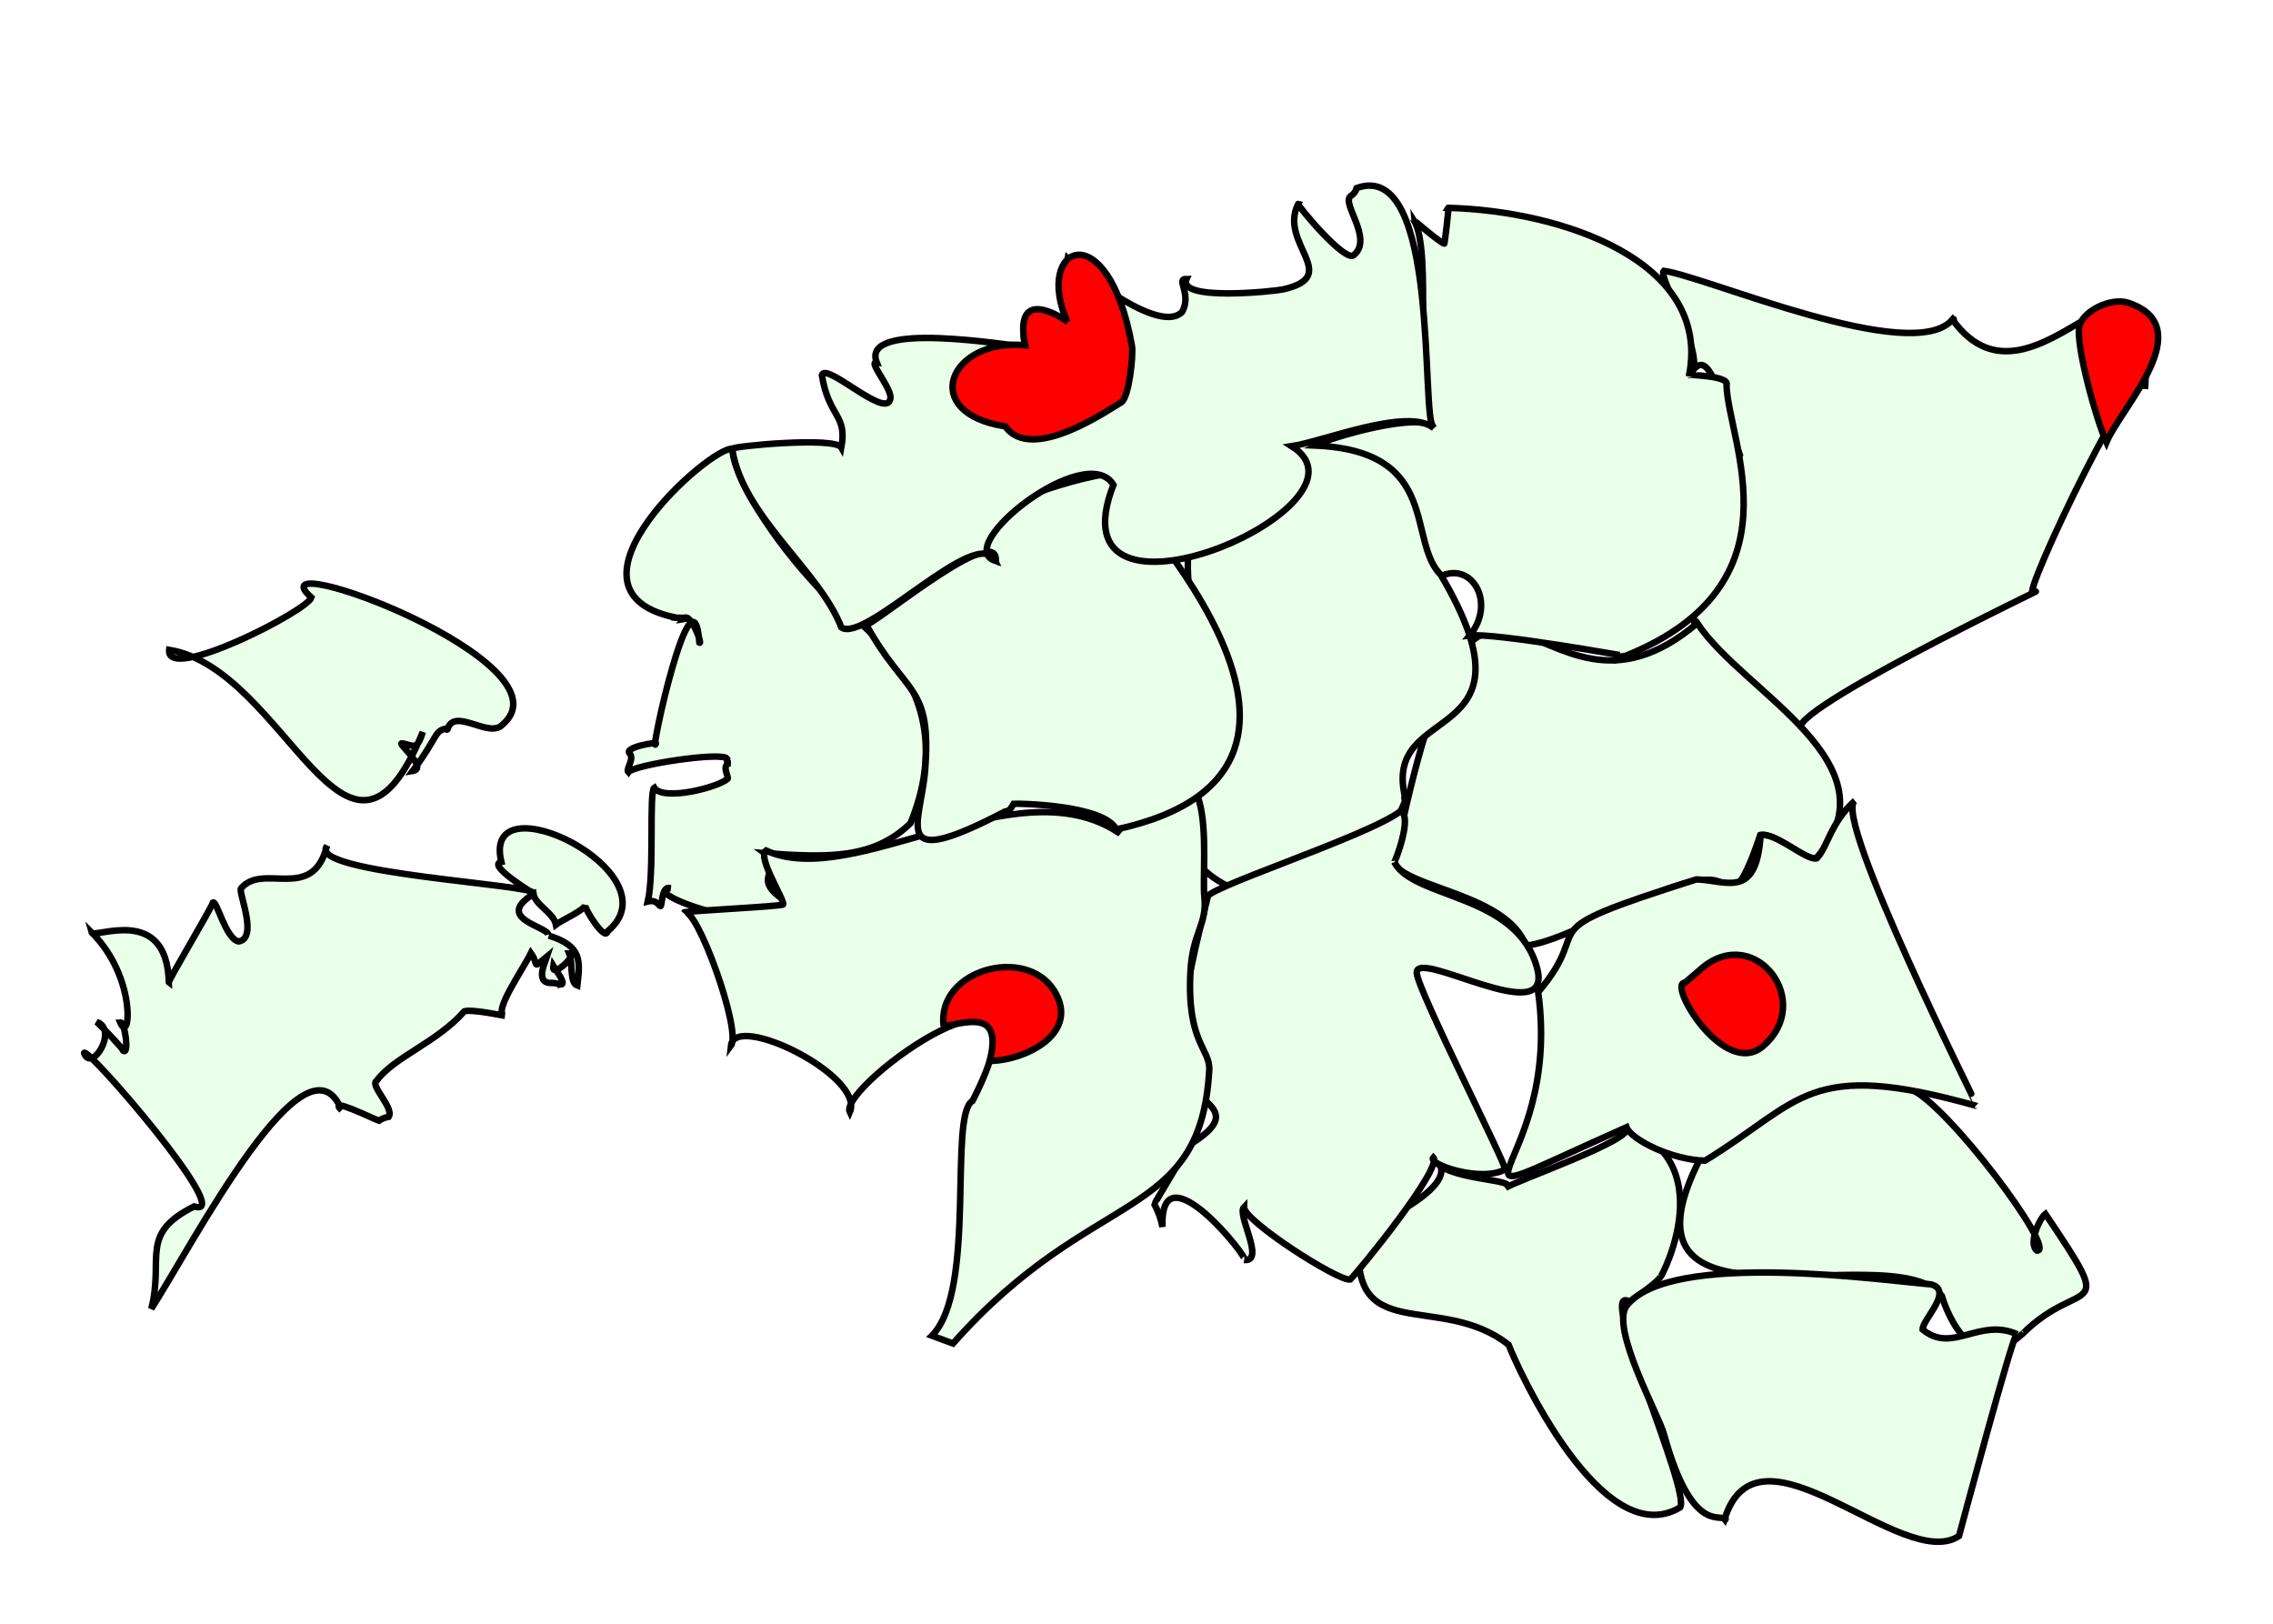
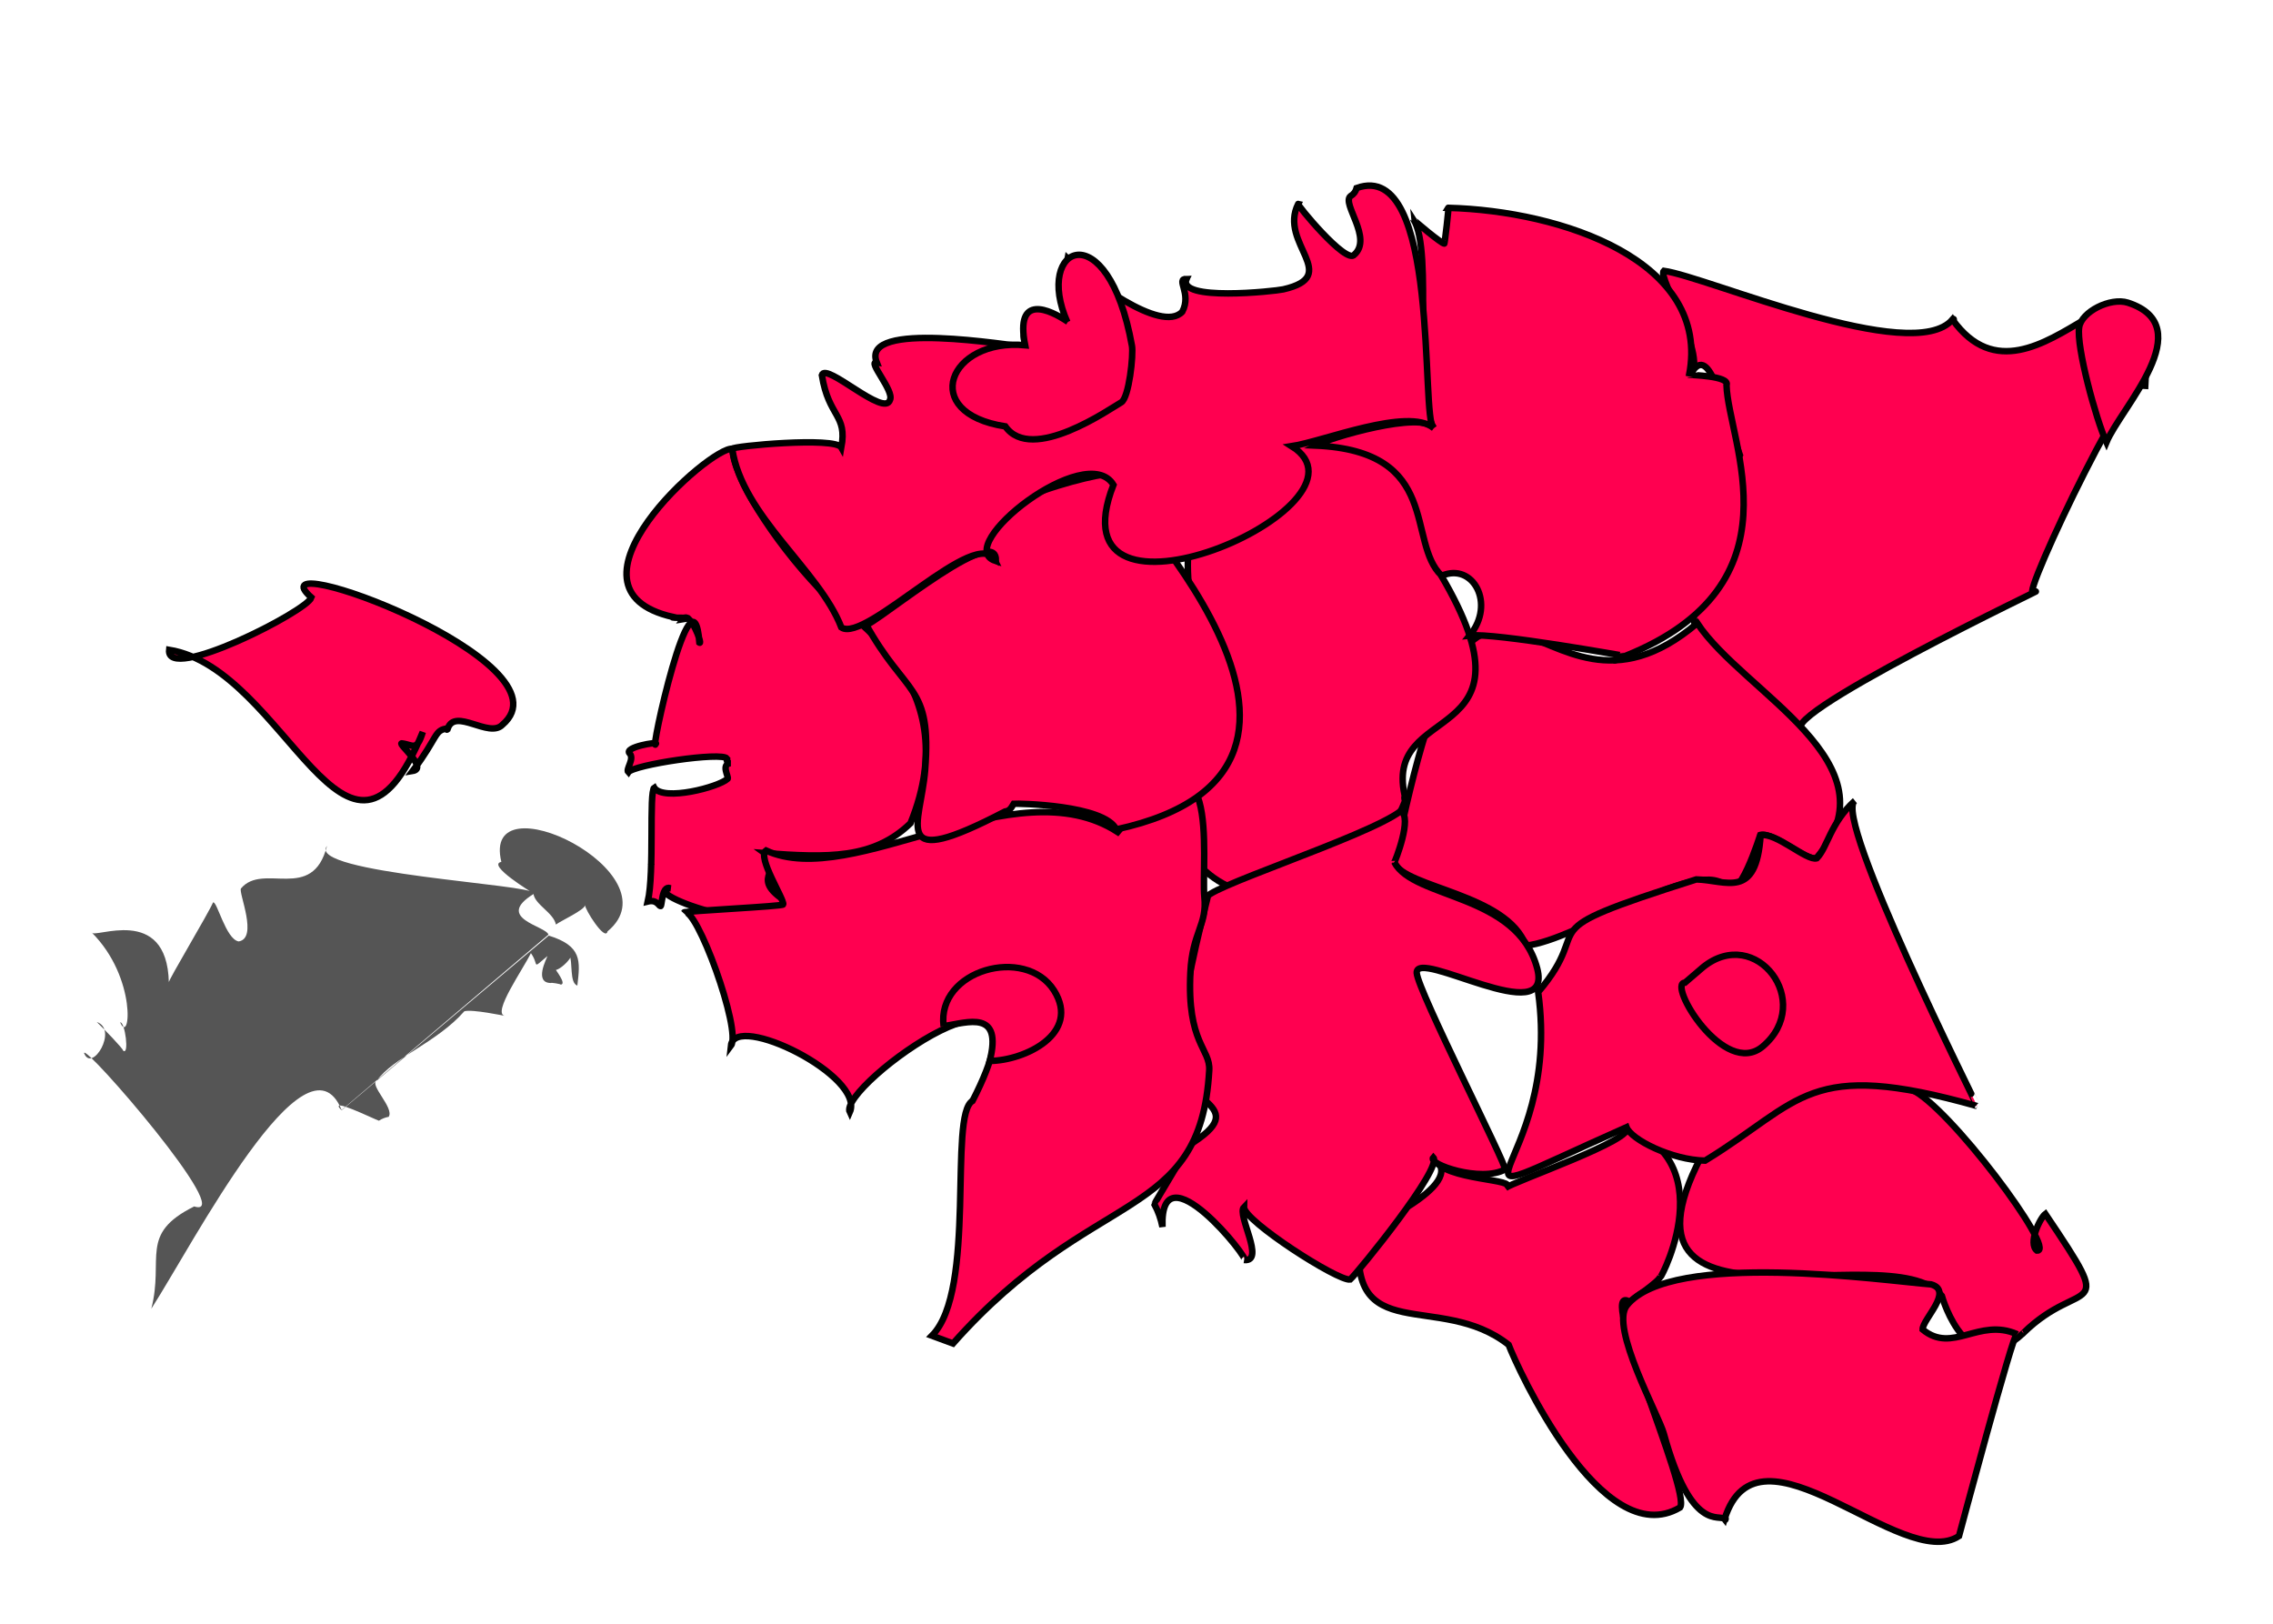
<svg xmlns="http://www.w3.org/2000/svg" version="1.1" id="svg1" width="100%" height="100%" preserveAspectRatio="xMidYMin meet" viewBox="50 140 700 500" xml:space="preserve">
  <style type="text/css">

- 	.maakond:hover {
-            fill: #FFFF66;
+ 	.area:hover {
+            fill: #14A3CC;
+ 		   stroke: #FFED19;
+ 		   stroke-width:4px;		   
         }
-     .city:hover {
-            fill: yellow;
-            stroke: red;
-          }
- 	.maakond{
- 		fill: #E9FFE9;
+ 	.area{
+ 		fill: #FF0050;
		stroke:#000000;
- 		stroke-width:2px;}
- 		
- 	.city{
- 		fill: red;
- 		stroke:#000000;
- 		stroke-width:2px;}
- 	.selected {
-         fill: #CCCCFF;}
+ 		stroke-width:2px;
+ 		}
+ 	.nonavail{
+ 		fill: #555555;
+ 		}
+ 	.highlight {
+ 		fill: #14A3CC;
+ 		stroke: #FFED19;
+ 		}
</style>
-   <path id="valgamaa" class="maakond" d="M551.9,540.9c-10.8-7,19,58.4,15.5,63.3c-24.1,14.3-50.2-43.2-52.8-50.1  c-21.3-16.8-50.2,1.4-45.7-34.5c0.1-0.6,33.9-14.8,22.7-22.8c3,6.9,26.9,6.1,22.1,9c1.7-1.7,40.7-15.2,37.1-18.6  c31.2,11.3,8.5,50.7,10.5,45.9C561.1,534.6,552.1,540.5,551.9,540.9z" />
-   <path id="vostokmaa" class="maakond" d="M651.3,238.4c25.5,35.6,63.2-42.7,59.3,21.4c1.1-18.5-39.1,65.8-34.4,62.7  c10.3-4.8-85.5,40.7-70.2,42.7c-40.9-5.8-42.9-50.9-20.2-85.1c-5.5-15.1-9.5-36.4-15.6-24c6.5-5.4-10-30.7-7.8-32.7  C575.6,225.2,639,252.8,651.3,238.4C651.8,239.2,651.9,237.7,651.3,238.4z" />
-   <path id="jegevamaa" class="maakond" d="M581.2,412.5c-9.8-8.1-45.3,17-61.3,18.7c-5.7-15.9-37.2-17.8-40.6-25.6  c27.1-133.7,42.4-30.4,93.4-73.7c14.2,21.5,62,43.1,36.7,72.3c-3.3,1.1-12.8-8-17.3-7.1C592.2,396.6,585.1,420,581.2,412.5  C579.6,411.2,581.4,412.8,581.2,412.5z" />
-   <path id="jarvamaa" class="maakond" d="M482.9,386.2c-22.2,56.3-96.1,24.1-59.8-17.8c10-11.6-36.1-77.9,25.3-91  c33-18.2,46.1,40.3,45.3,39.6C525.8,371.4,474.6,355,482.9,386.2C482.6,387.8,482.2,383.6,482.9,386.2z" />
-   <path id="pelvamaa" class="maakond" d="M673.1,550.5c-17,16-24.8-10.4-25.1-11.5c-15.9-20.2-114.3,20.8-68.6-52.4  c10-16,46.3-16.3,59-11.2c11.3,4.5,45.4,50.2,38.9,49.7c-2.8-2.2,0.9-10,2.6-11.3C702.5,547.3,691.2,532.7,673.1,550.5  C672.6,551,673,550.6,673.1,550.5z" />
-   <path id="tartumaa" class="maakond" d="M523.7,445.5c18.7-21.9-5.9-17.4,48.7-34.7c9.2,0.2,18.5,6.4,19.8-13.6c4.7-1,14.2,8,17.3,7.1   c3.4-3.5,4.1-10.8,11.7-17.7c-6.9,4.8,37.9,94.1,37.7,94c-52.5-14.8-53.8-1.5-83.8,16.8c-10.3-0.2-22.8-6.5-24.2-10.3   C483.7,517,531.5,502,523.7,445.5z" />
-   <path id="viljandimaa" class="maakond" d="M421.8,416.7c-4.2-2.1,49-18.9,59.5-26.9c3.9,1.5-1.8,15.9-1.9,15.7  c5.9,11.4,37.9,9.6,44,32.7c5.1,19.4-37.5-6.5-37.1,1.4c0.3,5.4,27.8,59.3,27.2,60.5c-7.3,4.1-24.1-1.6-22.1-3.7  c3,3.2-23.2,35.4-25.6,37.6c-3.7,0.6-32.8-18.1-32.7-22.3c-2.3,2.3,6.7,16.9,0.1,16.3c2.3,0.5-26.1-35.4-25.2-10.2  c-0.5-2.5-1.3-4.8-2.5-7c0-0.3,11.5-19.1,10.4-18c21.2-13-3.7-12.7-2.8-27.4C414.1,449.8,416.4,438.3,421.8,416.7  C419.5,415.6,421.5,417.9,421.8,416.7z" />
-   <path id="verumaa" class="maakond" d="M581.1,607.8c-1.4-1.8-10.2,4.6-18.7-26.3c-1.5-5.6-16.7-32.8-11.4-39.5  c13.7-17.2,79.5-7.6,93.7-6.5c7.1,2-2.7,10.8-2.6,13.9c9.2,7.6,17.3-3.7,29,1.4c-1-0.8-17.8,62.2-17.8,62.2  C635.9,624.5,591.5,574.4,581.1,607.8C581.6,608.6,581.5,606.5,581.1,607.8z" />
-   <path id="laanevirumaa" class="maakond" d="M550.5,342c0.2,0.1-40-7.2-47.9-6.3c8.1-9.8,1-22.6-8.6-18.4c-11-10.3,0.3-38.4-38.9-40.1   c4.2-2.4,32.9-10.8,36.5-5.4c-6.9-10.2,0-54.7-6.3-64.2c0,0.2,8.7,7.5,9.5,7.4c0.1,0.1,1.5-11.5,1.2-11c35,0.9,81,16.4,74.2,51.4   c0.1,0.1,12.7,0.3,11.5,3.2C582.2,276,605.4,320,550.5,342C542.8,345.1,551.4,341.9,550.5,342z" />
-   <path id="hiiumaa" class="maakond" d="M187.9,364.3c-4.3,0.5-2.8,2.5-10.8,13.1c4.8-0.8-4.6-8.4-3.4-8.5c3.5,0.4,4.6,2.7,6.5-3.5   c-23.3,57-41.9-19.4-78.1-25.3c-1.1,10.3,42.4-11.9,43.8-16.1c-19-16.8,81.5,19.9,58.8,39.2C200.6,367.4,190.2,357.9,187.9,364.3   C187.2,364.3,187.6,365.2,187.9,364.3z" />
-   <path id="laanemaa" class="maakond" d="M251.5,382.6c2.9,4.2,19.8-0.2,22.6-2.8c0.4-0.6-2.2-4.5,0.9-4.8c-1-0.1-1.3-0.6-1.1-1.4   c-1.5-2.2-28.9,1.9-30.4,4.2c-0.9-0.9,2-4.1,0.4-5.8c-1.9-1.9,8.8-3.7,8.1-3c-2.3,5.2,11.3-57.2,13.4-31.1c1.1,0.8-3-10.3-5.1-7.2   c5.3-0.8-4.6-0.2-3-0.7c-38.4-8.6,11.7-52.8,18.3-51.8c0,8.3,12.4,28.1,26.7,43.1c7.4,7.8,46.1,28,28.1,72.2   c-11.5,11.1-25.5,10.6-44.9,9.2c6.9,5-5,7,5.7,14.3c1.7,14.4-46-2.3-34.8-3.5c-2.7-1-2.5,5.9-3,5.5c-0.5,0-1.1-2.1-3.9-1.4   C251.6,408.5,249.8,383.7,251.5,382.6C251.7,383,250.9,383,251.5,382.6z" />
-   <path id="parnumaa" class="maakond" d="M250.6,406v0.2V406z M349.5,479c27.9-54.3-41.7-4.5-37.8,3.5c4.9-11.1-35.5-31-36.6-20.5   c3.4-4.5-10.8-43.7-14.5-41c0.3-0.5,30.7-1.9,30.6-2.5c0.3-1.7-8.1-14.6-5.3-16.6c27.1,12.4,76.7-26.2,108.3-5.7   c32.6-40.5,25.6,9.1,26.7,20c0.9,8.7-3.7,10.8-4.3,23.2c-1.1,21.9,6.2,23.5,5.8,30.2c-2.7,47.2-35.7,35.3-78.9,84.1   c-2.1-0.8-4.3-1.6-6.5-2.4C350.9,537.3,342,483.3,349.5,479C349.9,478.3,349.1,479.2,349.5,479z" />
-   <path id="raplamaa" class="maakond" d="M359.5,389.9c-35.9,18.7-26,4.1-24.6-12.7c2.1-26.8-5.9-22.5-18.4-45.3  c-3.6,6,40.4-32.1,40.2-19.4c-23.7-15,37.8-28.4,34.8-26.3c-0.4,3.4,89.3,90.3,2.3,109.2c-3.8-7.6-30.3-8-31.6-7.9  C361.3,389,360.9,389.7,359.5,389.9z" />
-   <path id="saaremaa" class="maakond" d="M219,428.1c10.3,3.2,9.7,7.8,8.8,15.4c-2.5-0.9-1.3-7-2.5-9.9c3,0-5.6,8.1-4.9,3.9   c0.7,1.2,4.2,5.5,2.3,5.7c0-0.2-3.1-0.7-3-0.5c-5.4,0-1.3-7.6-1.1-8.3c-5.1,4.2-2.4,2.9-5.1-0.9c-2.5,5.1-11.9,18.4-8.1,19.3   c-0.1,0-10-2.1-12.4-1.4c-8.4,9.6-21.7,14.1-27,21.4c-2.3,1.3,5.5,8.4,3.7,11.1c-1.1,0.2-2.1,0.6-3,1.2c-1.8-0.6-16.1-7.7-11.5-3.2    M155.2,481.8c-10.8-26.5-45.8,41.3-58.6,61.2c4-15.6-3.9-23,13.2-31.5c13.5,4.3-34-50.5-33.9-47.2c2.4,6.2,10.6-7.3,3.9-9.6   c2.1,2,8.2,8.3,8.1,8.8c2,1.7,0.6-8.9-0.9-8.7c3.1,7.3,5.3-13.7-8.8-27.7c0.6,2.2,23.2-8.9,23.8,15.4c-0.4-0.3,12.4-21.6,13.6-24.6   c1.2-0.7,3.9,11.3,7.9,12c6.1-1-0.1-15,0.7-16.3c6.8-8.2,22,4.5,26.5-13.1c-6.6,8.4,64.6,11.9,63.4,14.5c-0.1-0.1-14.4-8.7-9.7-9.6   c-6.4-26.2,54.2,3.6,32.7,21.4c-0.7,3.3-7.2-7.1-6.9-8.1c-0.1,1.5-7.6,4.9-9,6c-0.7-3.6-6.4-6.1-6.9-9.4   c-12.1,7.5,3.8,9.8,4.6,12.5" />
-   <path id="harjumaa" class="maakond" d="M415.4,225.9c-2.9,7,27.1,3.8,29.8,3.2c18.3-4.2-1.6-14.1,4.6-26.3c-0.8-0.2,14.9,18.9,17.3,15.6   c5.7-5.1-4-15.7-1.2-18c1-0.6,1.6-1.4,1.9-2.5c25.9-9.3,19.6,71.4,23.7,73.9c-7.9-6.5-33.9,4.1-43.7,5.6   c29.1,18.2-74.9,63-54.9,11.9c-8.3-13.8-49.8,18.9-36.4,23.4c-5.4-11.5-40,25.6-47.4,20.5c-6.7-17.5-30.6-34.3-33.6-55   c-0.1-0.8,31.7-3.8,33.6-0.4c1.9-10.3-3.9-9.2-6-22.3c1.2-4.1,19.4,13.3,21,7.6c1.3-2.8-7.1-12-4.1-11.5c-5.2-13.2,41-5.1,46.1-4.8   c-3.1-6.9,3.6-6.9,2.5-10.6c17.2,3.8,5.4,9.3,10.2-16.6c6.2,6,28.8,23.3,35.3,16.4C417.1,230.3,411.9,225.8,415.4,225.9   C415.2,226.3,415,225.9,415.4,225.9z" />
-   <path id="tartu" class="city" d="M574.5,437.8c16.3-13.1,34.4,10.8,18.4,24.4c-11.9,10.1-29.6-19.6-24-19.6L574.5,437.8z" />
-   <path id="talcity" class="city" d="M378.7,239.2c-10.5-23.7,12.5-34,19.9,7.3c0.5,2.7-0.9,16-3.3,17.4c-3.2,1.8-27.6,19-35.7,7.4  c-26.8-4.1-17.4-27.2,6.1-25c-3.2-16.1,7.6-11,13.2-7.2" />
-   <path id="parnu" class="city" d="M340.6,456c-2.2-17.3,25.2-24.9,34-11c8.3,13.2-8.9,21.6-19.8,21.7C358.8,450.9,348.2,454.8,340.6,456" />
-   <path id="narva" class="city" d="M698.7,276.2c-3.3-7.3-9.3-29.5-8.4-35.4c0.7-4.8,9.6-9.3,15-7.6C727.8,240.5,703.1,265.6,698.7,276.2z" />
+   <path id="valgamaa" class="area" d="M551.9,540.9c-10.8-7,19,58.4,15.5,63.3c-24.1,14.3-50.2-43.2-52.8-50.1  c-21.3-16.8-50.2,1.4-45.7-34.5c0.1-0.6,33.9-14.8,22.7-22.8c3,6.9,26.9,6.1,22.1,9c1.7-1.7,40.7-15.2,37.1-18.6  c31.2,11.3,8.5,50.7,10.5,45.9C561.1,534.6,552.1,540.5,551.9,540.9z" />
+   <path id="vostokmaa" class="area" d="M651.3,238.4c25.5,35.6,63.2-42.7,59.3,21.4c1.1-18.5-39.1,65.8-34.4,62.7  c10.3-4.8-85.5,40.7-70.2,42.7c-40.9-5.8-42.9-50.9-20.2-85.1c-5.5-15.1-9.5-36.4-15.6-24c6.5-5.4-10-30.7-7.8-32.7  C575.6,225.2,639,252.8,651.3,238.4C651.8,239.2,651.9,237.7,651.3,238.4z" />
+   <path id="jegevamaa" class="area" d="M581.2,412.5c-9.8-8.1-45.3,17-61.3,18.7c-5.7-15.9-37.2-17.8-40.6-25.6  c27.1-133.7,42.4-30.4,93.4-73.7c14.2,21.5,62,43.1,36.7,72.3c-3.3,1.1-12.8-8-17.3-7.1C592.2,396.6,585.1,420,581.2,412.5  C579.6,411.2,581.4,412.8,581.2,412.5z" />
+   <path id="jarvamaa" class="area" d="M482.9,386.2c-22.2,56.3-96.1,24.1-59.8-17.8c10-11.6-36.1-77.9,25.3-91  c33-18.2,46.1,40.3,45.3,39.6C525.8,371.4,474.6,355,482.9,386.2C482.6,387.8,482.2,383.6,482.9,386.2z" />
+   <path id="pelvamaa" class="area" d="M673.1,550.5c-17,16-24.8-10.4-25.1-11.5c-15.9-20.2-114.3,20.8-68.6-52.4  c10-16,46.3-16.3,59-11.2c11.3,4.5,45.4,50.2,38.9,49.7c-2.8-2.2,0.9-10,2.6-11.3C702.5,547.3,691.2,532.7,673.1,550.5  C672.6,551,673,550.6,673.1,550.5z" />
+   <path id="tartumaa" class="area" d="M523.7,445.5c18.7-21.9-5.9-17.4,48.7-34.7c9.2,0.2,18.5,6.4,19.8-13.6c4.7-1,14.2,8,17.3,7.1   c3.4-3.5,4.1-10.8,11.7-17.7c-6.9,4.8,37.9,94.1,37.7,94c-52.5-14.8-53.8-1.5-83.8,16.8c-10.3-0.2-22.8-6.5-24.2-10.3   C483.7,517,531.5,502,523.7,445.5z" />
+   <path id="viljandimaa" class="area" d="M421.8,416.7c-4.2-2.1,49-18.9,59.5-26.9c3.9,1.5-1.8,15.9-1.9,15.7  c5.9,11.4,37.9,9.6,44,32.7c5.1,19.4-37.5-6.5-37.1,1.4c0.3,5.4,27.8,59.3,27.2,60.5c-7.3,4.1-24.1-1.6-22.1-3.7  c3,3.2-23.2,35.4-25.6,37.6c-3.7,0.6-32.8-18.1-32.7-22.3c-2.3,2.3,6.7,16.9,0.1,16.3c2.3,0.5-26.1-35.4-25.2-10.2  c-0.5-2.5-1.3-4.8-2.5-7c0-0.3,11.5-19.1,10.4-18c21.2-13-3.7-12.7-2.8-27.4C414.1,449.8,416.4,438.3,421.8,416.7  C419.5,415.6,421.5,417.9,421.8,416.7z" />
+   <path id="verumaa" class="area" d="M581.1,607.8c-1.4-1.8-10.2,4.6-18.7-26.3c-1.5-5.6-16.7-32.8-11.4-39.5  c13.7-17.2,79.5-7.6,93.7-6.5c7.1,2-2.7,10.8-2.6,13.9c9.2,7.6,17.3-3.7,29,1.4c-1-0.8-17.8,62.2-17.8,62.2  C635.9,624.5,591.5,574.4,581.1,607.8C581.6,608.6,581.5,606.5,581.1,607.8z" />
+   <path id="laanevirumaa" class="area" d="M550.5,342c0.2,0.1-40-7.2-47.9-6.3c8.1-9.8,1-22.6-8.6-18.4c-11-10.3,0.3-38.4-38.9-40.1   c4.2-2.4,32.9-10.8,36.5-5.4c-6.9-10.2,0-54.7-6.3-64.2c0,0.2,8.7,7.5,9.5,7.4c0.1,0.1,1.5-11.5,1.2-11c35,0.9,81,16.4,74.2,51.4   c0.1,0.1,12.7,0.3,11.5,3.2C582.2,276,605.4,320,550.5,342C542.8,345.1,551.4,341.9,550.5,342z" />
+   <path id="hiiumaa" class="area" d="M187.9,364.3c-4.3,0.5-2.8,2.5-10.8,13.1c4.8-0.8-4.6-8.4-3.4-8.5c3.5,0.4,4.6,2.7,6.5-3.5   c-23.3,57-41.9-19.4-78.1-25.3c-1.1,10.3,42.4-11.9,43.8-16.1c-19-16.8,81.5,19.9,58.8,39.2C200.6,367.4,190.2,357.9,187.9,364.3   C187.2,364.3,187.6,365.2,187.9,364.3z" />
+   <path id="laanemaa" class="area" d="M251.5,382.6c2.9,4.2,19.8-0.2,22.6-2.8c0.4-0.6-2.2-4.5,0.9-4.8c-1-0.1-1.3-0.6-1.1-1.4   c-1.5-2.2-28.9,1.9-30.4,4.2c-0.9-0.9,2-4.1,0.4-5.8c-1.9-1.9,8.8-3.7,8.1-3c-2.3,5.2,11.3-57.2,13.4-31.1c1.1,0.8-3-10.3-5.1-7.2   c5.3-0.8-4.6-0.2-3-0.7c-38.4-8.6,11.7-52.8,18.3-51.8c0,8.3,12.4,28.1,26.7,43.1c7.4,7.8,46.1,28,28.1,72.2   c-11.5,11.1-25.5,10.6-44.9,9.2c6.9,5-5,7,5.7,14.3c1.7,14.4-46-2.3-34.8-3.5c-2.7-1-2.5,5.9-3,5.5c-0.5,0-1.1-2.1-3.9-1.4   C251.6,408.5,249.8,383.7,251.5,382.6C251.7,383,250.9,383,251.5,382.6z" />
+   <path id="parnumaa" class="area" d="M250.6,406v0.2V406z M349.5,479c27.9-54.3-41.7-4.5-37.8,3.5c4.9-11.1-35.5-31-36.6-20.5   c3.4-4.5-10.8-43.7-14.5-41c0.3-0.5,30.7-1.9,30.6-2.5c0.3-1.7-8.1-14.6-5.3-16.6c27.1,12.4,76.7-26.2,108.3-5.7   c32.6-40.5,25.6,9.1,26.7,20c0.9,8.7-3.7,10.8-4.3,23.2c-1.1,21.9,6.2,23.5,5.8,30.2c-2.7,47.2-35.7,35.3-78.9,84.1   c-2.1-0.8-4.3-1.6-6.5-2.4C350.9,537.3,342,483.3,349.5,479C349.9,478.3,349.1,479.2,349.5,479z" />
+   <path id="raplamaa" class="area" d="M359.5,389.9c-35.9,18.7-26,4.1-24.6-12.7c2.1-26.8-5.9-22.5-18.4-45.3  c-3.6,6,40.4-32.1,40.2-19.4c-23.7-15,37.8-28.4,34.8-26.3c-0.4,3.4,89.3,90.3,2.3,109.2c-3.8-7.6-30.3-8-31.6-7.9  C361.3,389,360.9,389.7,359.5,389.9z" />
+   <path id="saaremaa" class="nonavail" d="M219,428.1c10.3,3.2,9.7,7.8,8.8,15.4c-2.5-0.9-1.3-7-2.5-9.9c3,0-5.6,8.1-4.9,3.9   c0.7,1.2,4.2,5.5,2.3,5.7c0-0.2-3.1-0.7-3-0.5c-5.4,0-1.3-7.6-1.1-8.3c-5.1,4.2-2.4,2.9-5.1-0.9c-2.5,5.1-11.9,18.4-8.1,19.3   c-0.1,0-10-2.1-12.4-1.4c-8.4,9.6-21.7,14.1-27,21.4c-2.3,1.3,5.5,8.4,3.7,11.1c-1.1,0.2-2.1,0.6-3,1.2c-1.8-0.6-16.1-7.7-11.5-3.2    M155.2,481.8c-10.8-26.5-45.8,41.3-58.6,61.2c4-15.6-3.9-23,13.2-31.5c13.5,4.3-34-50.5-33.9-47.2c2.4,6.2,10.6-7.3,3.9-9.6   c2.1,2,8.2,8.3,8.1,8.8c2,1.7,0.6-8.9-0.9-8.7c3.1,7.3,5.3-13.7-8.8-27.7c0.6,2.2,23.2-8.9,23.8,15.4c-0.4-0.3,12.4-21.6,13.6-24.6   c1.2-0.7,3.9,11.3,7.9,12c6.1-1-0.1-15,0.7-16.3c6.8-8.2,22,4.5,26.5-13.1c-6.6,8.4,64.6,11.9,63.4,14.5c-0.1-0.1-14.4-8.7-9.7-9.6   c-6.4-26.2,54.2,3.6,32.7,21.4c-0.7,3.3-7.2-7.1-6.9-8.1c-0.1,1.5-7.6,4.9-9,6c-0.7-3.6-6.4-6.1-6.9-9.4   c-12.1,7.5,3.8,9.8,4.6,12.5" />
+   <path id="harjumaa" class="area" d="M415.4,225.9c-2.9,7,27.1,3.8,29.8,3.2c18.3-4.2-1.6-14.1,4.6-26.3c-0.8-0.2,14.9,18.9,17.3,15.6   c5.7-5.1-4-15.7-1.2-18c1-0.6,1.6-1.4,1.9-2.5c25.9-9.3,19.6,71.4,23.7,73.9c-7.9-6.5-33.9,4.1-43.7,5.6   c29.1,18.2-74.9,63-54.9,11.9c-8.3-13.8-49.8,18.9-36.4,23.4c-5.4-11.5-40,25.6-47.4,20.5c-6.7-17.5-30.6-34.3-33.6-55   c-0.1-0.8,31.7-3.8,33.6-0.4c1.9-10.3-3.9-9.2-6-22.3c1.2-4.1,19.4,13.3,21,7.6c1.3-2.8-7.1-12-4.1-11.5c-5.2-13.2,41-5.1,46.1-4.8   c-3.1-6.9,3.6-6.9,2.5-10.6c17.2,3.8,5.4,9.3,10.2-16.6c6.2,6,28.8,23.3,35.3,16.4C417.1,230.3,411.9,225.8,415.4,225.9   C415.2,226.3,415,225.9,415.4,225.9z" />
+   <path id="tartu" class="area" d="M574.5,437.8c16.3-13.1,34.4,10.8,18.4,24.4c-11.9,10.1-29.6-19.6-24-19.6L574.5,437.8z" />
+   <path id="tallinn" class="area" d="M378.7,239.2c-10.5-23.7,12.5-34,19.9,7.3c0.5,2.7-0.9,16-3.3,17.4c-3.2,1.8-27.6,19-35.7,7.4  c-26.8-4.1-17.4-27.2,6.1-25c-3.2-16.1,7.6-11,13.2-7.2" />
+   <path id="parnu" class="area" d="M340.6,456c-2.2-17.3,25.2-24.9,34-11c8.3,13.2-8.9,21.6-19.8,21.7C358.8,450.9,348.2,454.8,340.6,456" />
+   <path id="narva" class="area" d="M698.7,276.2c-3.3-7.3-9.3-29.5-8.4-35.4c0.7-4.8,9.6-9.3,15-7.6C727.8,240.5,703.1,265.6,698.7,276.2z" />
</svg>
